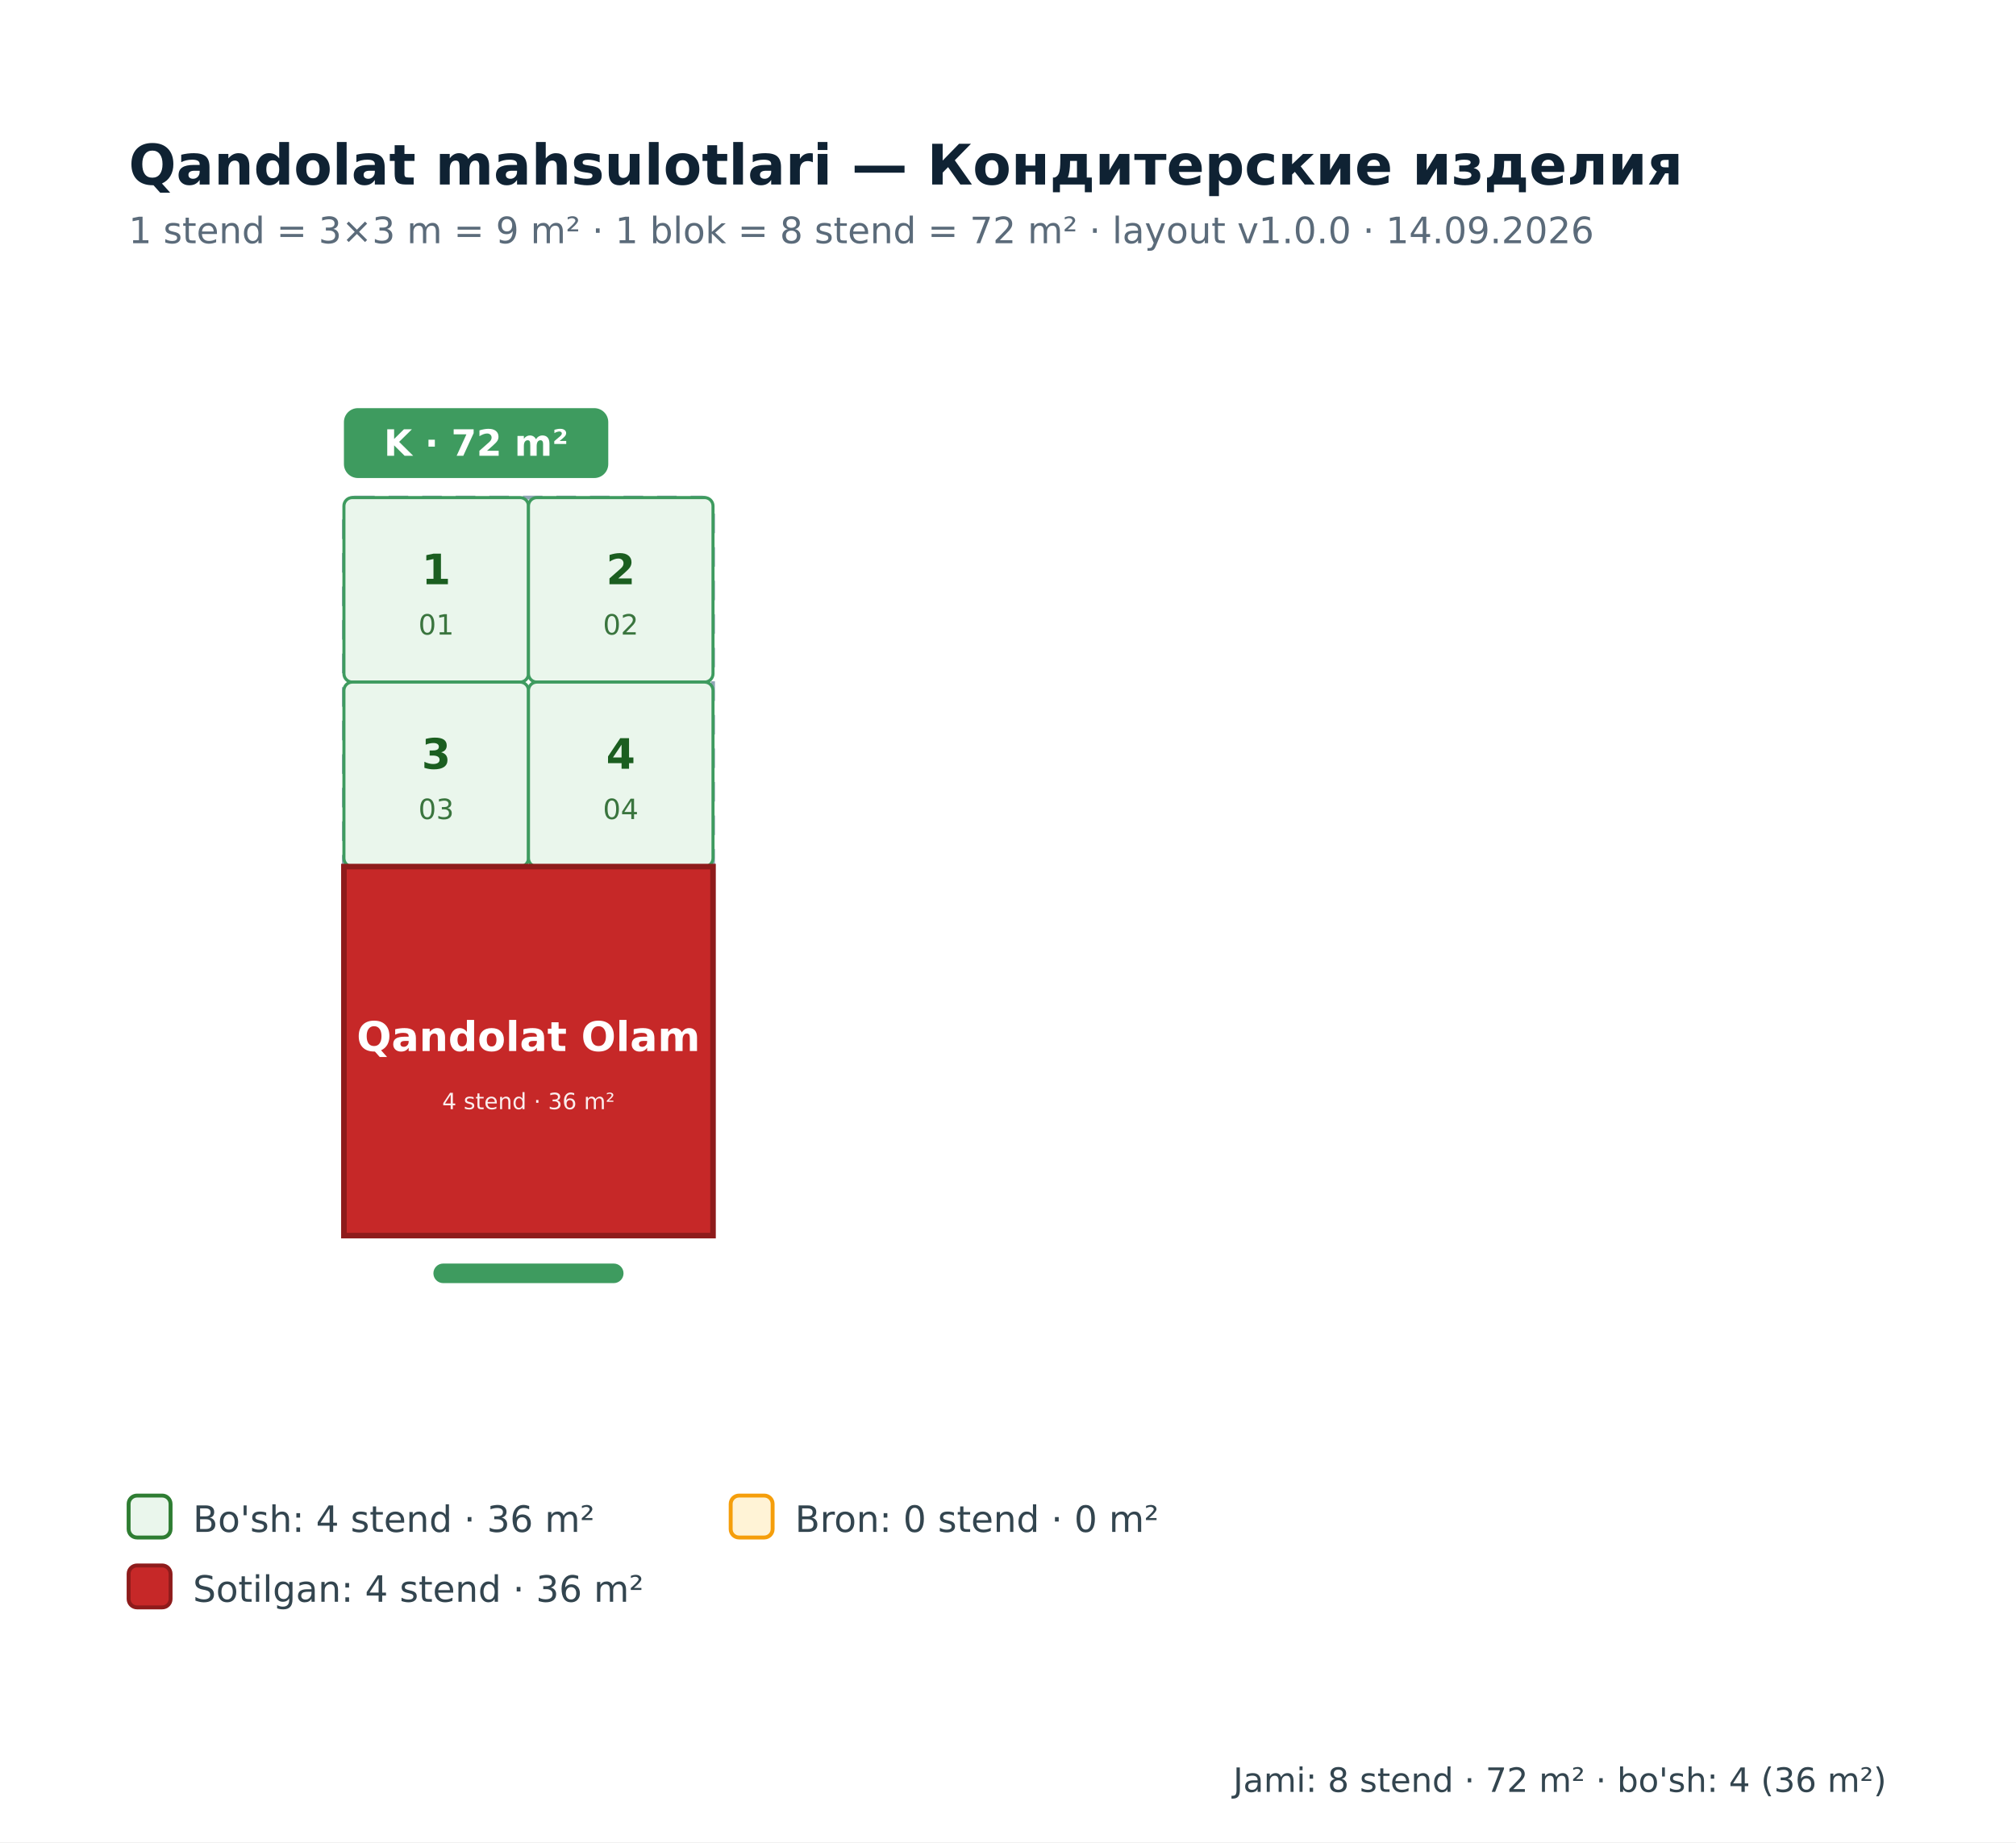
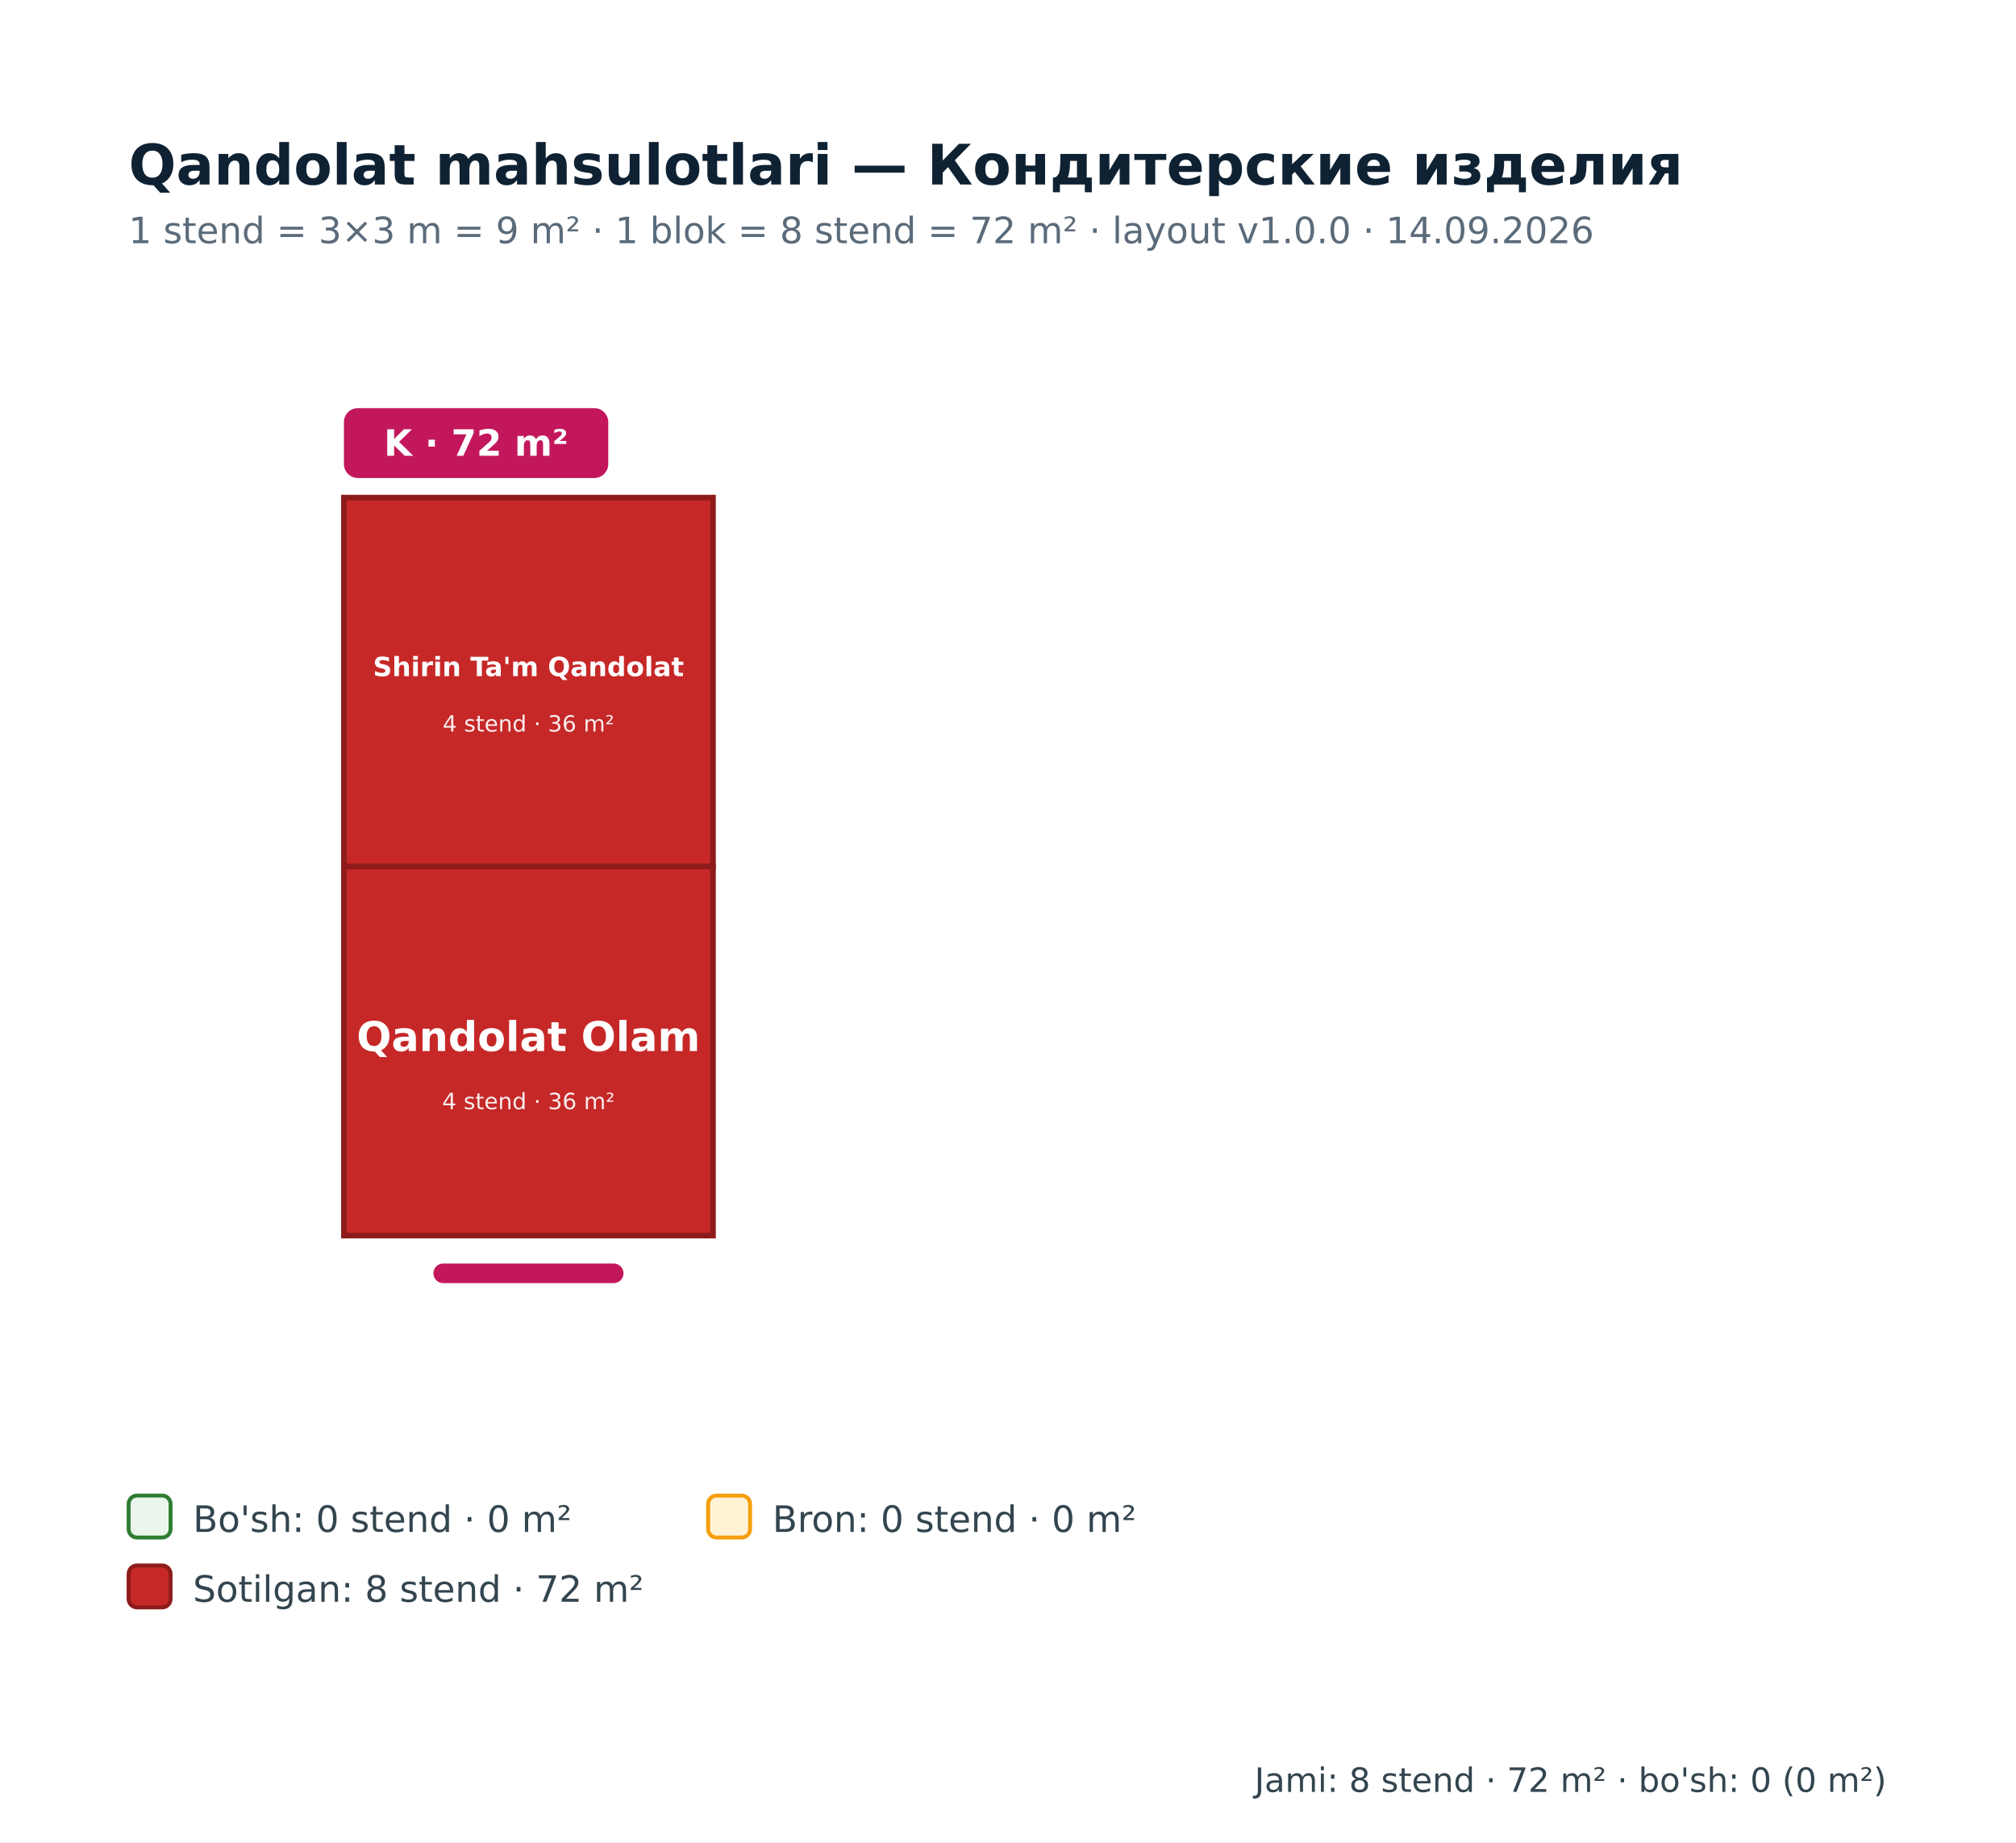
<svg xmlns="http://www.w3.org/2000/svg" width="721" height="659" viewBox="0 0 721 659" font-family="DejaVu Sans, Helvetica, Arial, sans-serif">
  <rect width="721" height="659" fill="#ffffff" />
  <text x="46" y="66" font-size="20" font-weight="bold" fill="#0f2233">Qandolat mahsulotlari — Кондитерские изделия</text>
  <text x="46" y="87" font-size="13" fill="#5b6b7a">1 stend = 3×3 m = 9 m² · 1 blok = 8 stend = 72 m² · layout v1.0.0 · 14.09.2026</text>
  <rect x="123.00" y="178.00" width="132.00" height="264.00" fill="none" stroke="#90a4b5" stroke-width="1.4" stroke-dasharray="7 5" rx="4" />
-   <rect x="123.00" y="146.00" width="94.54" height="25" rx="5" fill="#3E9B5F" />
+   <rect x="123.00" y="146.00" width="94.54" height="25" rx="5" fill="#C2185B" />
  <text x="170.27" y="163.05" font-size="13" font-weight="bold" fill="#ffffff" text-anchor="middle">K · 72 m²</text>
-   <rect x="123.00" y="178.00" width="66.00" height="66.00" rx="3" fill="#eaf6ec" stroke="#3E9B5F" stroke-width="1.1" />
-   <text x="156.00" y="209.00" font-size="15.00" font-weight="bold" fill="#1b5e20" text-anchor="middle">1</text>
-   <text x="156.00" y="227.00" font-size="10" fill="#1b5e20" text-anchor="middle" opacity="0.85">01</text>
-   <rect x="189.00" y="178.00" width="66.00" height="66.00" rx="3" fill="#eaf6ec" stroke="#3E9B5F" stroke-width="1.1" />
-   <text x="222.00" y="209.00" font-size="15.00" font-weight="bold" fill="#1b5e20" text-anchor="middle">2</text>
-   <text x="222.00" y="227.00" font-size="10" fill="#1b5e20" text-anchor="middle" opacity="0.85">02</text>
-   <rect x="123.00" y="244.00" width="66.00" height="66.00" rx="3" fill="#eaf6ec" stroke="#3E9B5F" stroke-width="1.1" />
-   <text x="156.00" y="275.00" font-size="15.00" font-weight="bold" fill="#1b5e20" text-anchor="middle">3</text>
-   <text x="156.00" y="293.00" font-size="10" fill="#1b5e20" text-anchor="middle" opacity="0.85">03</text>
-   <rect x="189.00" y="244.00" width="66.00" height="66.00" rx="3" fill="#eaf6ec" stroke="#3E9B5F" stroke-width="1.1" />
-   <text x="222.00" y="275.00" font-size="15.00" font-weight="bold" fill="#1b5e20" text-anchor="middle">4</text>
-   <text x="222.00" y="293.00" font-size="10" fill="#1b5e20" text-anchor="middle" opacity="0.85">04</text>
-   <rect x="155.00" y="452.00" width="68" height="7" rx="3.5" fill="#3E9B5F" />
+   <rect x="155.00" y="452.00" width="68" height="7" rx="3.5" fill="#C2185B" />
+   <path d="M123 178L189 178L255 178L255 244L255 310L189 310L123 310L123 244Z" fill="#c62828" stroke="#8e1b1b" stroke-width="2" />
+   <text x="189.00" y="241.87" font-size="9.48" font-weight="bold" fill="#ffffff" text-anchor="middle">Shirin Ta'm Qandolat</text>
+   <text x="189.00" y="261.69" font-size="8.00" fill="#ffffff" text-anchor="middle" opacity="0.92">4 stend · 36 m²</text>
  <path d="M123 310L189 310L255 310L255 376L255 442L189 442L123 442L123 376Z" fill="#c62828" stroke="#8e1b1b" stroke-width="2" />
  <text x="189.00" y="375.97" font-size="14.64" font-weight="bold" fill="#ffffff" text-anchor="middle">Qandolat Olam</text>
  <text x="189.00" y="396.78" font-size="8.05" fill="#ffffff" text-anchor="middle" opacity="0.92">4 stend · 36 m²</text>
  <rect x="46.00" y="535.00" width="15" height="15" rx="3" fill="#eaf6ec" stroke="#2e7d32" stroke-width="1.4" />
-   <text x="69.00" y="548.00" font-size="13" fill="#33454f">Bo'sh: 4 stend · 36 m²</text>
-   <rect x="261.32" y="535.00" width="15" height="15" rx="3" fill="#fff3d6" stroke="#f59e0b" stroke-width="1.4" />
-   <text x="284.32" y="548.00" font-size="13" fill="#33454f">Bron: 0 stend · 0 m²</text>
+   <text x="69.00" y="548.00" font-size="13" fill="#33454f">Bo'sh: 0 stend · 0 m²</text>
+   <rect x="253.26" y="535.00" width="15" height="15" rx="3" fill="#fff3d6" stroke="#f59e0b" stroke-width="1.4" />
+   <text x="276.26" y="548.00" font-size="13" fill="#33454f">Bron: 0 stend · 0 m²</text>
  <rect x="46.00" y="560.00" width="15" height="15" rx="3" fill="#c62828" stroke="#8e1b1b" stroke-width="1.4" />
-   <text x="69.00" y="573.00" font-size="13" fill="#33454f">Sotilgan: 4 stend · 36 m²</text>
-   <text x="674.68" y="641" font-size="12" fill="#33454f" text-anchor="end">Jami: 8 stend · 72 m² · bo'sh: 4 (36 m²)</text>
+   <text x="69.00" y="573.00" font-size="13" fill="#33454f">Sotilgan: 8 stend · 72 m²</text>
+   <text x="674.68" y="641" font-size="12" fill="#33454f" text-anchor="end">Jami: 8 stend · 72 m² · bo'sh: 0 (0 m²)</text>
</svg>
